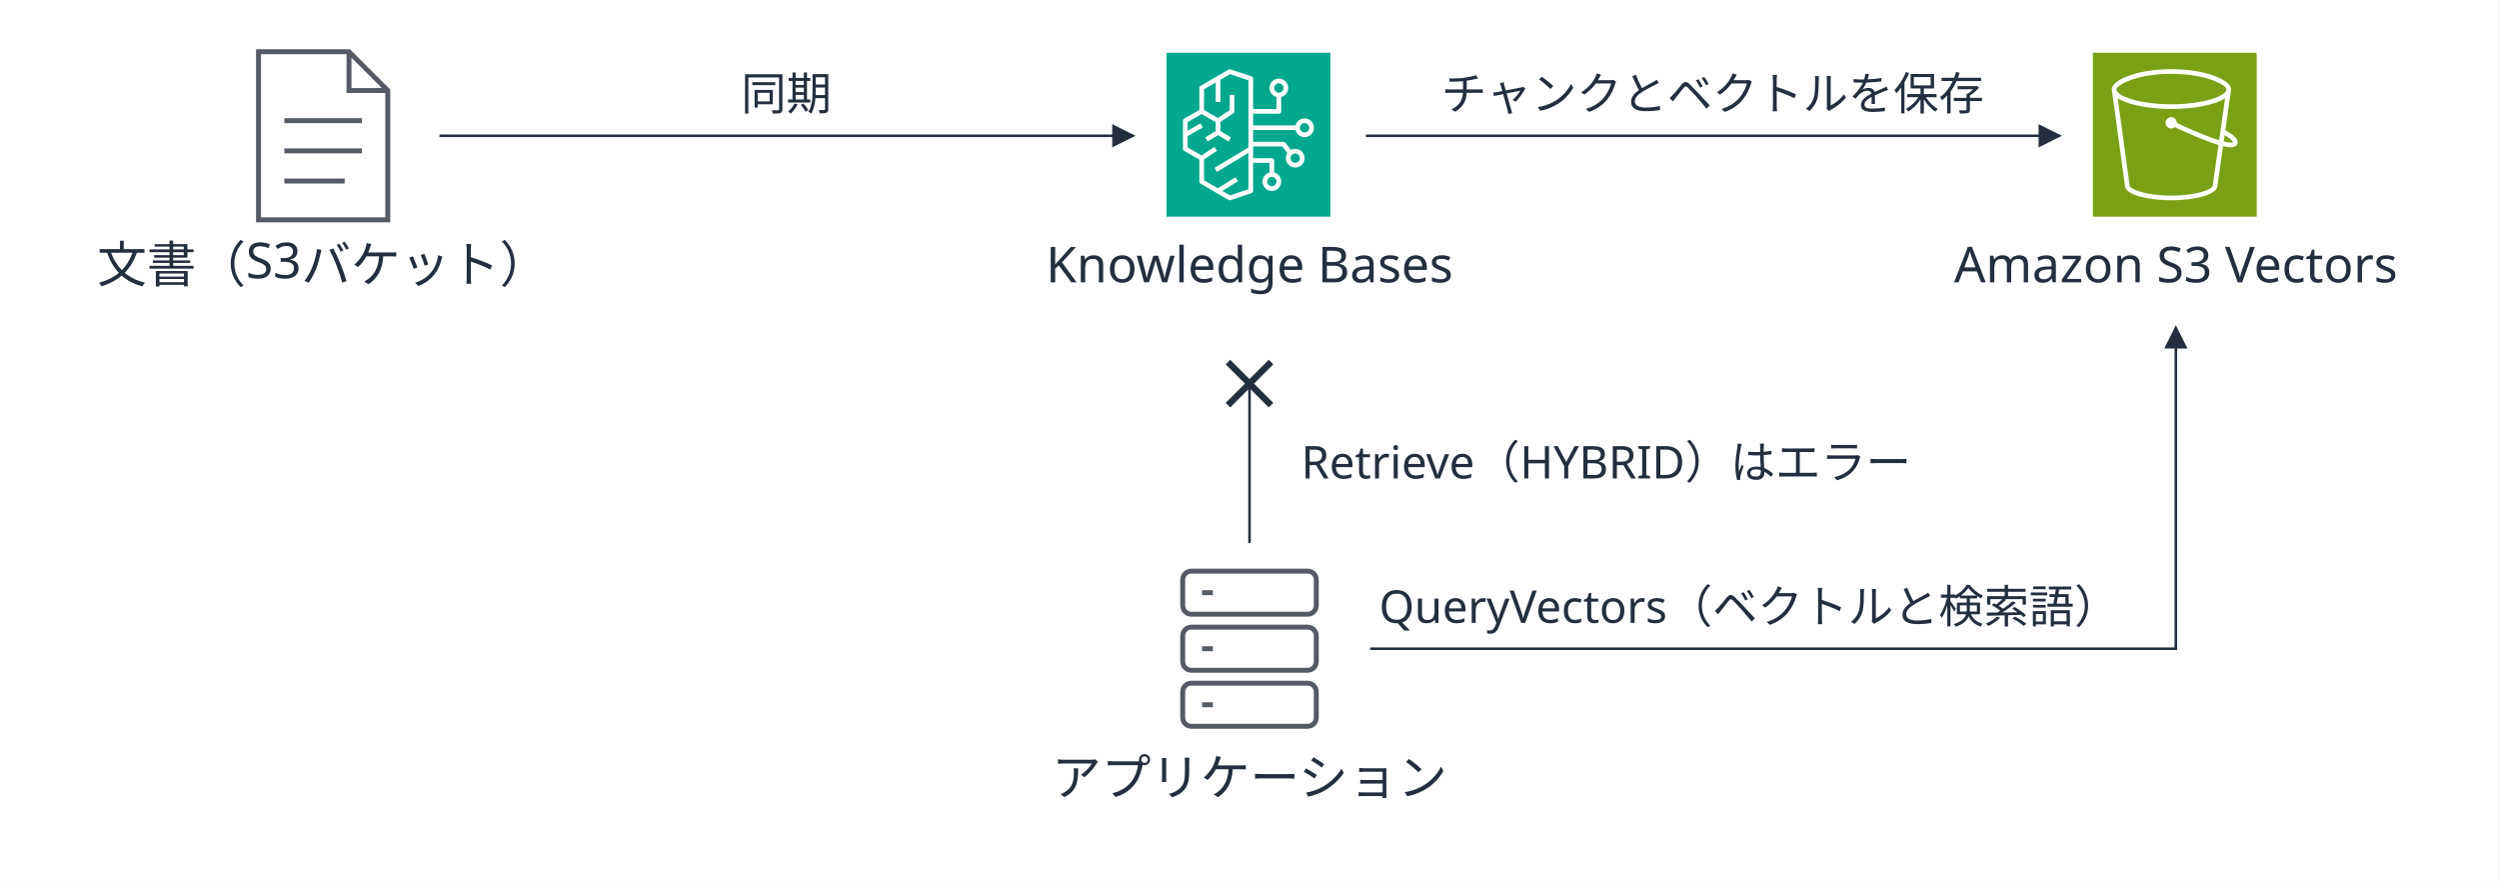
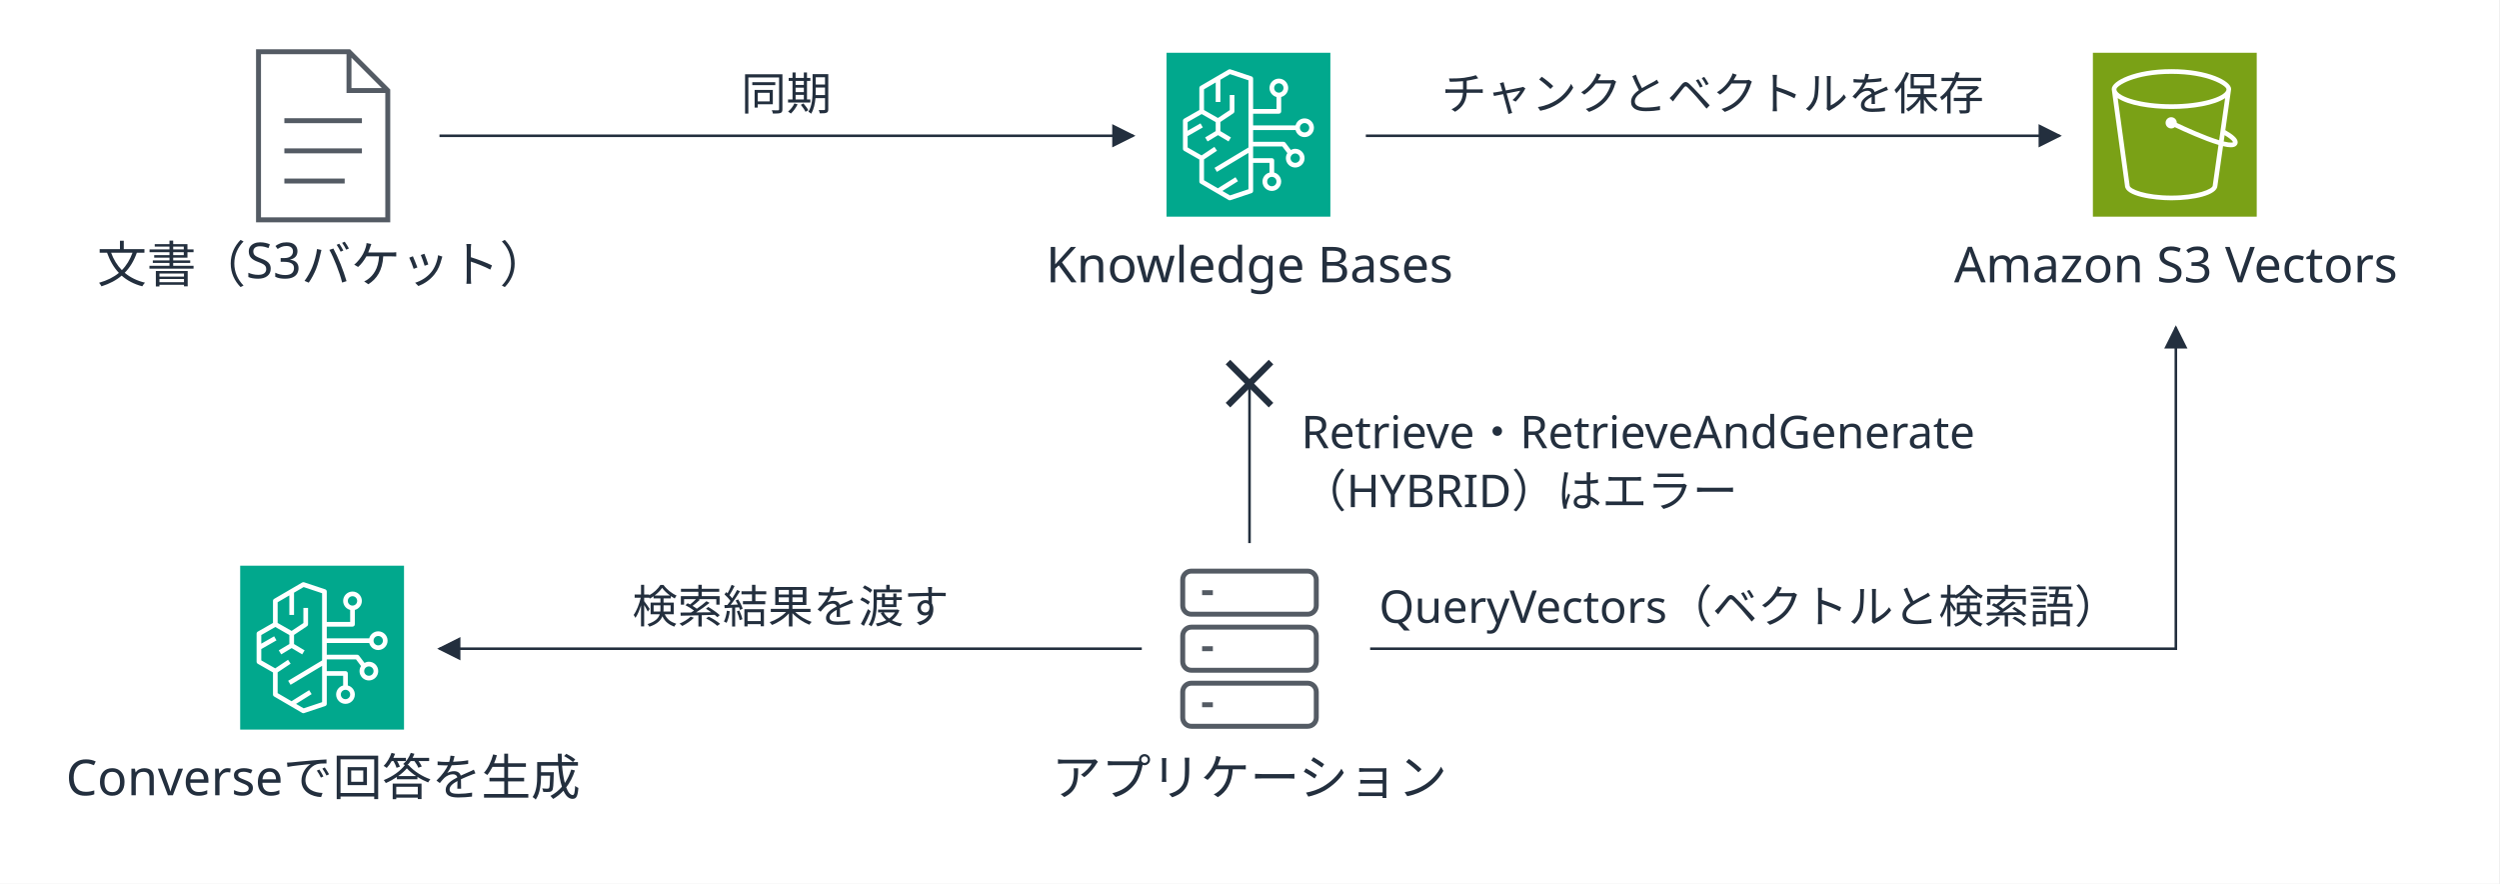
<svg xmlns="http://www.w3.org/2000/svg" width="1160" height="410" viewBox="0 0 1160 410" role="img">
  <defs>
    <marker id="arrow" viewBox="0 0 10 10" refX="9" refY="5" markerWidth="9" markerHeight="9" orient="auto-start-reverse">
      <path d="M0 0L10 5L0 10Z" fill="#232F3E" />
    </marker>
  </defs>
  <rect width="1160" height="410" fill="white" />
  <g transform="translate(111.0 24) scale(1.0)" fill="white" stroke="#545B64" stroke-width="2.3">
    <path d="M9 0H51L69 18V78H9Z M51 0V18H69" />
    <path d="M21 32H57M21 46H57M21 60H49" />
  </g>
  <text x="150" y="131" fill="#232F3E" font-family="Noto Sans JP, Hiragino Sans, sans-serif" font-size="23" text-anchor="middle" font-weight="400">
    <tspan x="150" dy="0">文書（S3バケット）</tspan>
  </text>
  <svg version="1.1" width="78" height="78" viewBox="0 0 80 80" x="541.0" y="24">
    <defs />
    <g>
      <g data-cell-id="0">
        <g data-cell-id="1">
          <g data-cell-id="2">
            <g transform="translate(0.5,0.5)">
              <path d="M 0 0 L 78 0 L 78 78 L 0 78 Z" fill="#01a88d" stroke="none" pointer-events="all" style="fill: light-dark(rgb(1, 168, 141), rgb(14, 157, 134));" />
              <path d="M 65.72 37.91 C 64.5 37.91 63.5 36.91 63.5 35.68 C 63.5 34.45 64.5 33.45 65.72 33.45 C 66.95 33.45 67.95 34.45 67.95 35.68 C 67.95 36.91 66.95 37.91 65.72 37.91 Z M 30.22 67.87 L 26.6 65.76 L 34.02 61.12 L 32.84 59.23 L 24.43 64.49 L 17.84 60.65 L 17.84 50.75 L 24.03 46.63 L 22.79 44.78 L 16.68 48.85 L 10.05 45.06 L 10.05 39.67 L 17.28 35.53 L 16.18 33.6 L 10.05 37.1 L 10.05 32.99 L 16.73 29.17 L 23.41 32.99 L 23.41 37.28 L 18.38 40.29 L 19.53 42.2 L 24.52 39.21 L 29.52 42.2 L 30.67 40.29 L 25.64 37.28 L 25.64 32.94 L 31.82 28.81 C 32.13 28.61 32.32 28.26 32.32 27.89 L 32.32 20.09 L 30.09 20.09 L 30.09 27.29 L 24.48 31.03 L 17.84 27.24 L 17.84 17.39 L 23.41 14.14 L 23.41 23.43 L 25.64 23.43 L 25.64 12.84 L 30.22 10.17 L 39 13.1 L 39 45.07 L 22.84 54.77 L 23.98 56.68 L 39 47.67 L 39 64.94 Z M 63.5 50.16 C 63.5 51.39 62.5 52.38 61.27 52.38 C 60.04 52.38 59.04 51.39 59.04 50.16 C 59.04 48.93 60.04 47.93 61.27 47.93 C 62.5 47.93 63.5 48.93 63.5 50.16 Z M 52.36 61.29 C 52.36 62.52 51.36 63.52 50.14 63.52 C 48.91 63.52 47.91 62.52 47.91 61.29 C 47.91 60.06 48.91 59.06 50.14 59.06 C 51.36 59.06 52.36 60.06 52.36 61.29 Z M 51.25 16.75 C 51.25 15.52 52.25 14.52 53.48 14.52 C 54.7 14.52 55.7 15.52 55.7 16.75 C 55.7 17.98 54.7 18.98 53.48 18.98 C 52.25 18.98 51.25 17.98 51.25 16.75 Z M 65.72 31.23 C 63.65 31.23 61.93 32.65 61.43 34.57 L 41.23 34.57 L 41.23 29 L 53.48 29 C 54.09 29 54.59 28.5 54.59 27.89 L 54.59 21.05 C 56.5 20.55 57.93 18.82 57.93 16.75 C 57.93 14.3 55.93 12.3 53.48 12.3 C 51.02 12.3 49.02 14.3 49.02 16.75 C 49.02 18.82 50.45 20.55 52.36 21.05 L 52.36 26.77 L 41.23 26.77 L 41.23 12.3 C 41.23 11.82 40.92 11.39 40.47 11.24 L 30.44 7.9 C 30.14 7.8 29.81 7.83 29.53 7.99 L 16.17 15.79 C 15.83 15.99 15.62 16.36 15.62 16.75 L 15.62 27.24 L 8.38 31.37 C 8.04 31.57 7.82 31.94 7.82 32.34 L 7.82 45.7 C 7.82 46.1 8.04 46.47 8.38 46.67 L 15.62 50.8 L 15.62 61.29 C 15.62 61.69 15.83 62.05 16.17 62.25 L 29.53 70.05 C 29.7 70.15 29.9 70.2 30.09 70.2 C 30.21 70.2 30.33 70.18 30.44 70.14 L 40.47 66.8 C 40.92 66.65 41.23 66.23 41.23 65.75 L 41.23 52.38 L 49.02 52.38 L 49.02 57 C 47.11 57.49 45.68 59.22 45.68 61.29 C 45.68 63.75 47.68 65.75 50.14 65.75 C 52.59 65.75 54.59 63.75 54.59 61.29 C 54.59 59.22 53.16 57.49 51.25 57 L 51.25 51.27 C 51.25 50.66 50.75 50.16 50.14 50.16 L 41.23 50.16 L 41.23 44.59 L 55.15 44.59 L 57.53 47.76 C 57.08 48.46 56.82 49.27 56.82 50.16 C 56.82 52.61 58.81 54.61 61.27 54.61 C 63.73 54.61 65.72 52.61 65.72 50.16 C 65.72 47.7 63.73 45.7 61.27 45.7 C 60.51 45.7 59.8 45.91 59.18 46.25 L 56.59 42.81 C 56.38 42.53 56.05 42.36 55.7 42.36 L 41.23 42.36 L 41.23 36.79 L 61.43 36.79 C 61.93 38.71 63.65 40.14 65.72 40.14 C 68.18 40.14 70.18 38.14 70.18 35.68 C 70.18 33.22 68.18 31.23 65.72 31.23 Z" fill="#ffffff" stroke="none" pointer-events="all" style="fill: light-dark(rgb(255, 255, 255), rgb(18, 18, 18));" />
            </g>
          </g>
        </g>
      </g>
    </g>
  </svg>
  <text x="580" y="131" fill="#232F3E" font-family="Noto Sans JP, Hiragino Sans, sans-serif" font-size="23" text-anchor="middle" font-weight="400">
    <tspan x="580" dy="0">Knowledge Bases</tspan>
  </text>
  <svg version="1.1" width="78" height="78" viewBox="0 0 80 80" x="971.0" y="24">
    <defs />
    <g>
      <g data-cell-id="0">
        <g data-cell-id="1">
          <g data-cell-id="2">
            <g transform="translate(0.5,0.5)">
              <path d="M 0 0 L 78 0 L 78 78 L 0 78 Z" fill="#7aa116" stroke="none" pointer-events="all" style="fill: light-dark(rgb(122, 161, 22), rgb(97, 130, 11));" />
              <path d="M 62.28 42.22 L 62.71 39.21 C 66.66 41.57 66.71 42.55 66.71 42.58 C 66.7 42.58 66.03 43.14 62.28 42.22 Z M 60.12 41.62 C 53.3 39.56 43.8 35.2 39.96 33.39 C 39.96 33.37 39.96 33.36 39.96 33.34 C 39.96 31.86 38.76 30.66 37.28 30.66 C 35.81 30.66 34.61 31.86 34.61 33.34 C 34.61 34.82 35.81 36.02 37.28 36.02 C 37.93 36.02 38.52 35.78 38.98 35.39 C 43.51 37.53 52.93 41.82 59.8 43.85 L 57.08 63.03 C 57.07 63.08 57.07 63.13 57.07 63.18 C 57.07 64.87 49.6 67.97 37.39 67.97 C 25.05 67.97 17.49 64.87 17.49 63.18 C 17.49 63.13 17.49 63.08 17.48 63.03 L 11.81 21.57 C 16.72 24.95 27.29 26.74 37.39 26.74 C 47.48 26.74 58.03 24.96 62.96 21.59 Z M 11.21 17.25 C 11.29 15.78 19.71 10.03 37.39 10.03 C 55.07 10.03 63.5 15.78 63.58 17.25 L 63.58 17.75 C 62.61 21.04 51.69 24.51 37.39 24.51 C 23.07 24.51 12.15 21.02 11.21 17.73 Z M 65.81 17.27 C 65.81 13.41 54.74 7.8 37.39 7.8 C 20.05 7.8 8.98 13.41 8.98 17.27 L 9.08 18.11 L 15.27 63.27 C 15.41 68.32 28.88 70.2 37.39 70.2 C 47.94 70.2 59.15 67.77 59.3 63.27 L 61.97 44.44 C 63.45 44.8 64.68 44.98 65.66 44.98 C 66.98 44.98 67.87 44.66 68.41 44.01 C 68.85 43.48 69.02 42.85 68.89 42.16 C 68.61 40.62 66.77 38.96 63.05 36.83 L 65.69 18.16 Z" fill="#ffffff" stroke="none" pointer-events="all" style="fill: light-dark(rgb(255, 255, 255), rgb(18, 18, 18));" />
            </g>
          </g>
        </g>
      </g>
    </g>
  </svg>
  <text x="1010" y="131" fill="#232F3E" font-family="Noto Sans JP, Hiragino Sans, sans-serif" font-size="23" text-anchor="middle" font-weight="400">
    <tspan x="1010" dy="0">Amazon S3 Vectors</tspan>
  </text>
  <path d="M204 63L526 63" fill="none" stroke="#232F3E" stroke-width="1.2" marker-end="url(#arrow)" />
  <text x="365.0" y="51.0" fill="#232F3E" font-family="Noto Sans JP, Hiragino Sans, sans-serif" font-size="21" text-anchor="middle" font-weight="400">
    <tspan x="365.0" dy="0">同期</tspan>
  </text>
  <path d="M634 63L956 63" fill="none" stroke="#232F3E" stroke-width="1.2" marker-end="url(#arrow)" />
  <text x="795.0" y="51.0" fill="#232F3E" font-family="Noto Sans JP, Hiragino Sans, sans-serif" font-size="21" text-anchor="middle" font-weight="400">
    <tspan x="795.0" dy="0">チャンクとベクトルを保存</tspan>
  </text>
  <g transform="translate(541.0 262) scale(1.0)" fill="white" stroke="#545B64" stroke-width="2.3">
    <rect x="8" y="3" width="62" height="20" rx="4" />
    <rect x="8" y="29" width="62" height="20" rx="4" />
    <rect x="8" y="55" width="62" height="20" rx="4" />
    <path d="M17 13H22M17 39H22M17 65H22" />
  </g>
  <text x="580" y="369" fill="#232F3E" font-family="Noto Sans JP, Hiragino Sans, sans-serif" font-size="23" text-anchor="middle" font-weight="400">
    <tspan x="580" dy="0">アプリケーション</tspan>
  </text>
  <path d="M580 252L580 178" fill="none" stroke="#232F3E" stroke-width="1.2" />
  <path d="M570 168L590 188M590 168L570 188" fill="none" stroke="#232F3E" stroke-width="3" />
-   <text x="604" y="222" fill="#232F3E" font-family="Noto Sans JP, Hiragino Sans, sans-serif" font-size="21" text-anchor="start" font-weight="400">
-     <tspan x="604" dy="0">Retrieve（HYBRID）はエラー</tspan>
+   <text x="604" y="208" fill="#232F3E" font-family="Noto Sans JP, Hiragino Sans, sans-serif" font-size="21" text-anchor="start" font-weight="400">
+     <tspan x="604" dy="0">Retrieve・RetrieveAndGenerate</tspan>
+     <tspan x="604" dy="27.3">（HYBRID）はエラー</tspan>
+   </text>
+   <svg version="1.1" width="78" height="78" viewBox="0 0 80 80" x="111.0" y="262">
+     <defs />
+     <g>
+       <g data-cell-id="0">
+         <g data-cell-id="1">
+           <g data-cell-id="2">
+             <g transform="translate(0.5,0.5)">
+               <path d="M 0 0 L 78 0 L 78 78 L 0 78 Z" fill="#01a88d" stroke="none" pointer-events="all" style="fill: light-dark(rgb(1, 168, 141), rgb(14, 157, 134));" />
+               <path d="M 65.72 37.91 C 64.5 37.91 63.5 36.91 63.5 35.68 C 63.5 34.45 64.5 33.45 65.72 33.45 C 66.95 33.45 67.95 34.45 67.95 35.68 C 67.95 36.91 66.95 37.91 65.72 37.91 Z M 30.22 67.87 L 26.6 65.76 L 34.02 61.12 L 32.84 59.23 L 24.43 64.49 L 17.84 60.65 L 17.84 50.75 L 24.03 46.63 L 22.79 44.78 L 16.68 48.85 L 10.05 45.06 L 10.05 39.67 L 17.28 35.53 L 16.18 33.6 L 10.05 37.1 L 10.05 32.99 L 16.73 29.17 L 23.41 32.99 L 23.41 37.28 L 18.38 40.29 L 19.53 42.2 L 24.52 39.21 L 29.52 42.2 L 30.67 40.29 L 25.64 37.28 L 25.64 32.94 L 31.82 28.81 C 32.13 28.61 32.32 28.26 32.32 27.89 L 32.32 20.09 L 30.09 20.09 L 30.09 27.29 L 24.48 31.03 L 17.84 27.24 L 17.84 17.39 L 23.41 14.14 L 23.41 23.43 L 25.64 23.43 L 25.64 12.84 L 30.22 10.17 L 39 13.1 L 39 45.07 L 22.84 54.77 L 23.98 56.68 L 39 47.67 L 39 64.94 Z M 63.5 50.16 C 63.5 51.39 62.5 52.38 61.27 52.38 C 60.04 52.38 59.04 51.39 59.04 50.16 C 59.04 48.93 60.04 47.93 61.27 47.93 C 62.5 47.93 63.5 48.93 63.5 50.16 Z M 52.36 61.29 C 52.36 62.52 51.36 63.52 50.14 63.52 C 48.91 63.52 47.91 62.52 47.91 61.29 C 47.91 60.06 48.91 59.06 50.14 59.06 C 51.36 59.06 52.36 60.06 52.36 61.29 Z M 51.25 16.75 C 51.25 15.52 52.25 14.52 53.48 14.52 C 54.7 14.52 55.7 15.52 55.7 16.75 C 55.7 17.98 54.7 18.98 53.48 18.98 C 52.25 18.98 51.25 17.98 51.25 16.75 Z M 65.72 31.23 C 63.65 31.23 61.93 32.65 61.43 34.57 L 41.23 34.57 L 41.23 29 L 53.48 29 C 54.09 29 54.59 28.5 54.59 27.89 L 54.59 21.05 C 56.5 20.55 57.93 18.82 57.93 16.75 C 57.93 14.3 55.93 12.3 53.48 12.3 C 51.02 12.3 49.02 14.3 49.02 16.75 C 49.02 18.82 50.45 20.55 52.36 21.05 L 52.36 26.77 L 41.23 26.77 L 41.23 12.3 C 41.23 11.82 40.92 11.39 40.47 11.24 L 30.44 7.9 C 30.14 7.8 29.81 7.83 29.53 7.99 L 16.17 15.79 C 15.83 15.99 15.62 16.36 15.62 16.75 L 15.62 27.24 L 8.38 31.37 C 8.04 31.57 7.82 31.94 7.82 32.34 L 7.82 45.7 C 7.82 46.1 8.04 46.47 8.38 46.67 L 15.62 50.8 L 15.62 61.29 C 15.62 61.69 15.83 62.05 16.17 62.25 L 29.53 70.05 C 29.7 70.15 29.9 70.2 30.09 70.2 C 30.21 70.2 30.33 70.18 30.44 70.14 L 40.47 66.8 C 40.92 66.65 41.23 66.23 41.23 65.75 L 41.23 52.38 L 49.02 52.38 L 49.02 57 C 47.11 57.49 45.68 59.22 45.68 61.29 C 45.68 63.75 47.68 65.75 50.14 65.75 C 52.59 65.75 54.59 63.75 54.59 61.29 C 54.59 59.22 53.16 57.49 51.25 57 L 51.25 51.27 C 51.25 50.66 50.75 50.16 50.14 50.16 L 41.23 50.16 L 41.23 44.59 L 55.15 44.59 L 57.53 47.76 C 57.08 48.46 56.82 49.27 56.82 50.16 C 56.82 52.61 58.81 54.61 61.27 54.61 C 63.73 54.61 65.72 52.61 65.72 50.16 C 65.72 47.7 63.73 45.7 61.27 45.7 C 60.51 45.7 59.8 45.91 59.18 46.25 L 56.59 42.81 C 56.38 42.53 56.05 42.36 55.7 42.36 L 41.23 42.36 L 41.23 36.79 L 61.43 36.79 C 61.93 38.71 63.65 40.14 65.72 40.14 C 68.18 40.14 70.18 38.14 70.18 35.68 C 70.18 33.22 68.18 31.23 65.72 31.23 Z" fill="#ffffff" stroke="none" pointer-events="all" style="fill: light-dark(rgb(255, 255, 255), rgb(18, 18, 18));" />
+             </g>
+           </g>
+         </g>
+       </g>
+     </g>
+   </svg>
+   <text x="150" y="369" fill="#232F3E" font-family="Noto Sans JP, Hiragino Sans, sans-serif" font-size="23" text-anchor="middle" font-weight="400">
+     <tspan x="150" dy="0">Converseで回答を生成</tspan>
+   </text>
+   <path d="M530 301L204 301" fill="none" stroke="#232F3E" stroke-width="1.2" marker-end="url(#arrow)" />
+   <text x="367.0" y="289.0" fill="#232F3E" font-family="Noto Sans JP, Hiragino Sans, sans-serif" font-size="21" text-anchor="middle" font-weight="400">
+     <tspan x="367.0" dy="0">検索結果を渡す</tspan>
  </text>
  <path d="M636 301H1010V152" fill="none" stroke="#232F3E" stroke-width="1.2" marker-end="url(#arrow)" />
  <text x="812" y="289" fill="#232F3E" font-family="Noto Sans JP, Hiragino Sans, sans-serif" font-size="21" text-anchor="middle" font-weight="400">
    <tspan x="812" dy="0">QueryVectors（ベクトルと検索語）</tspan>
  </text>
</svg>
